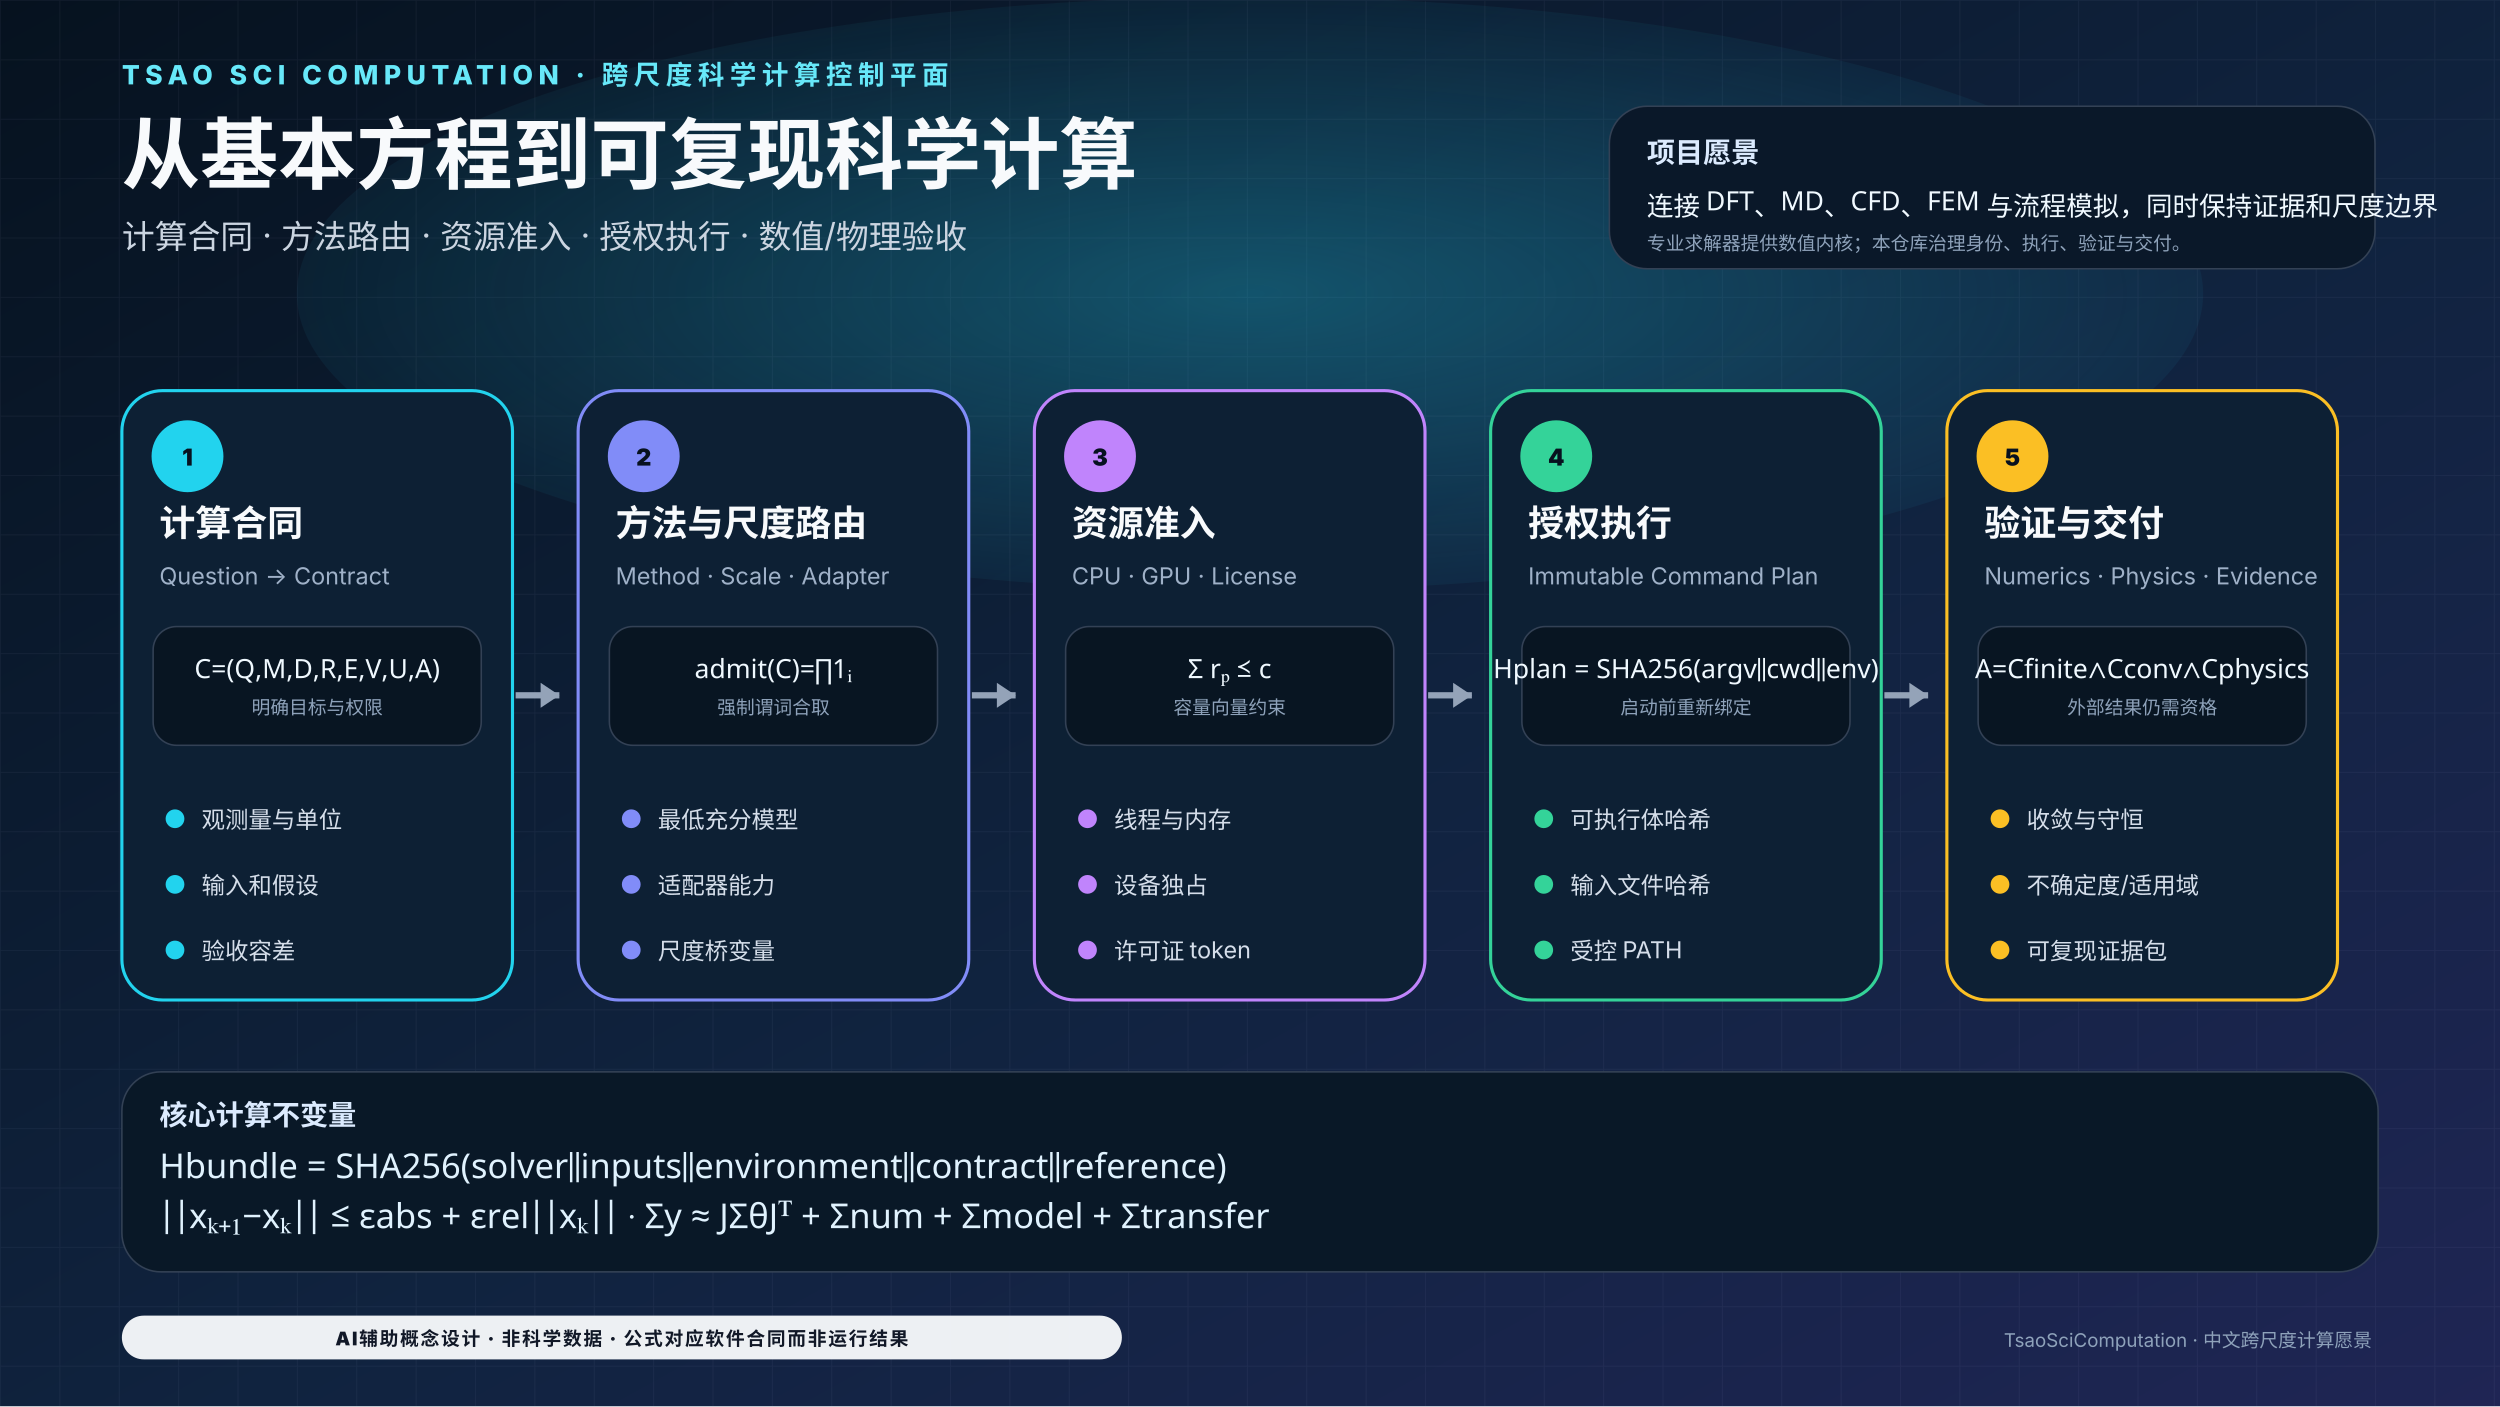
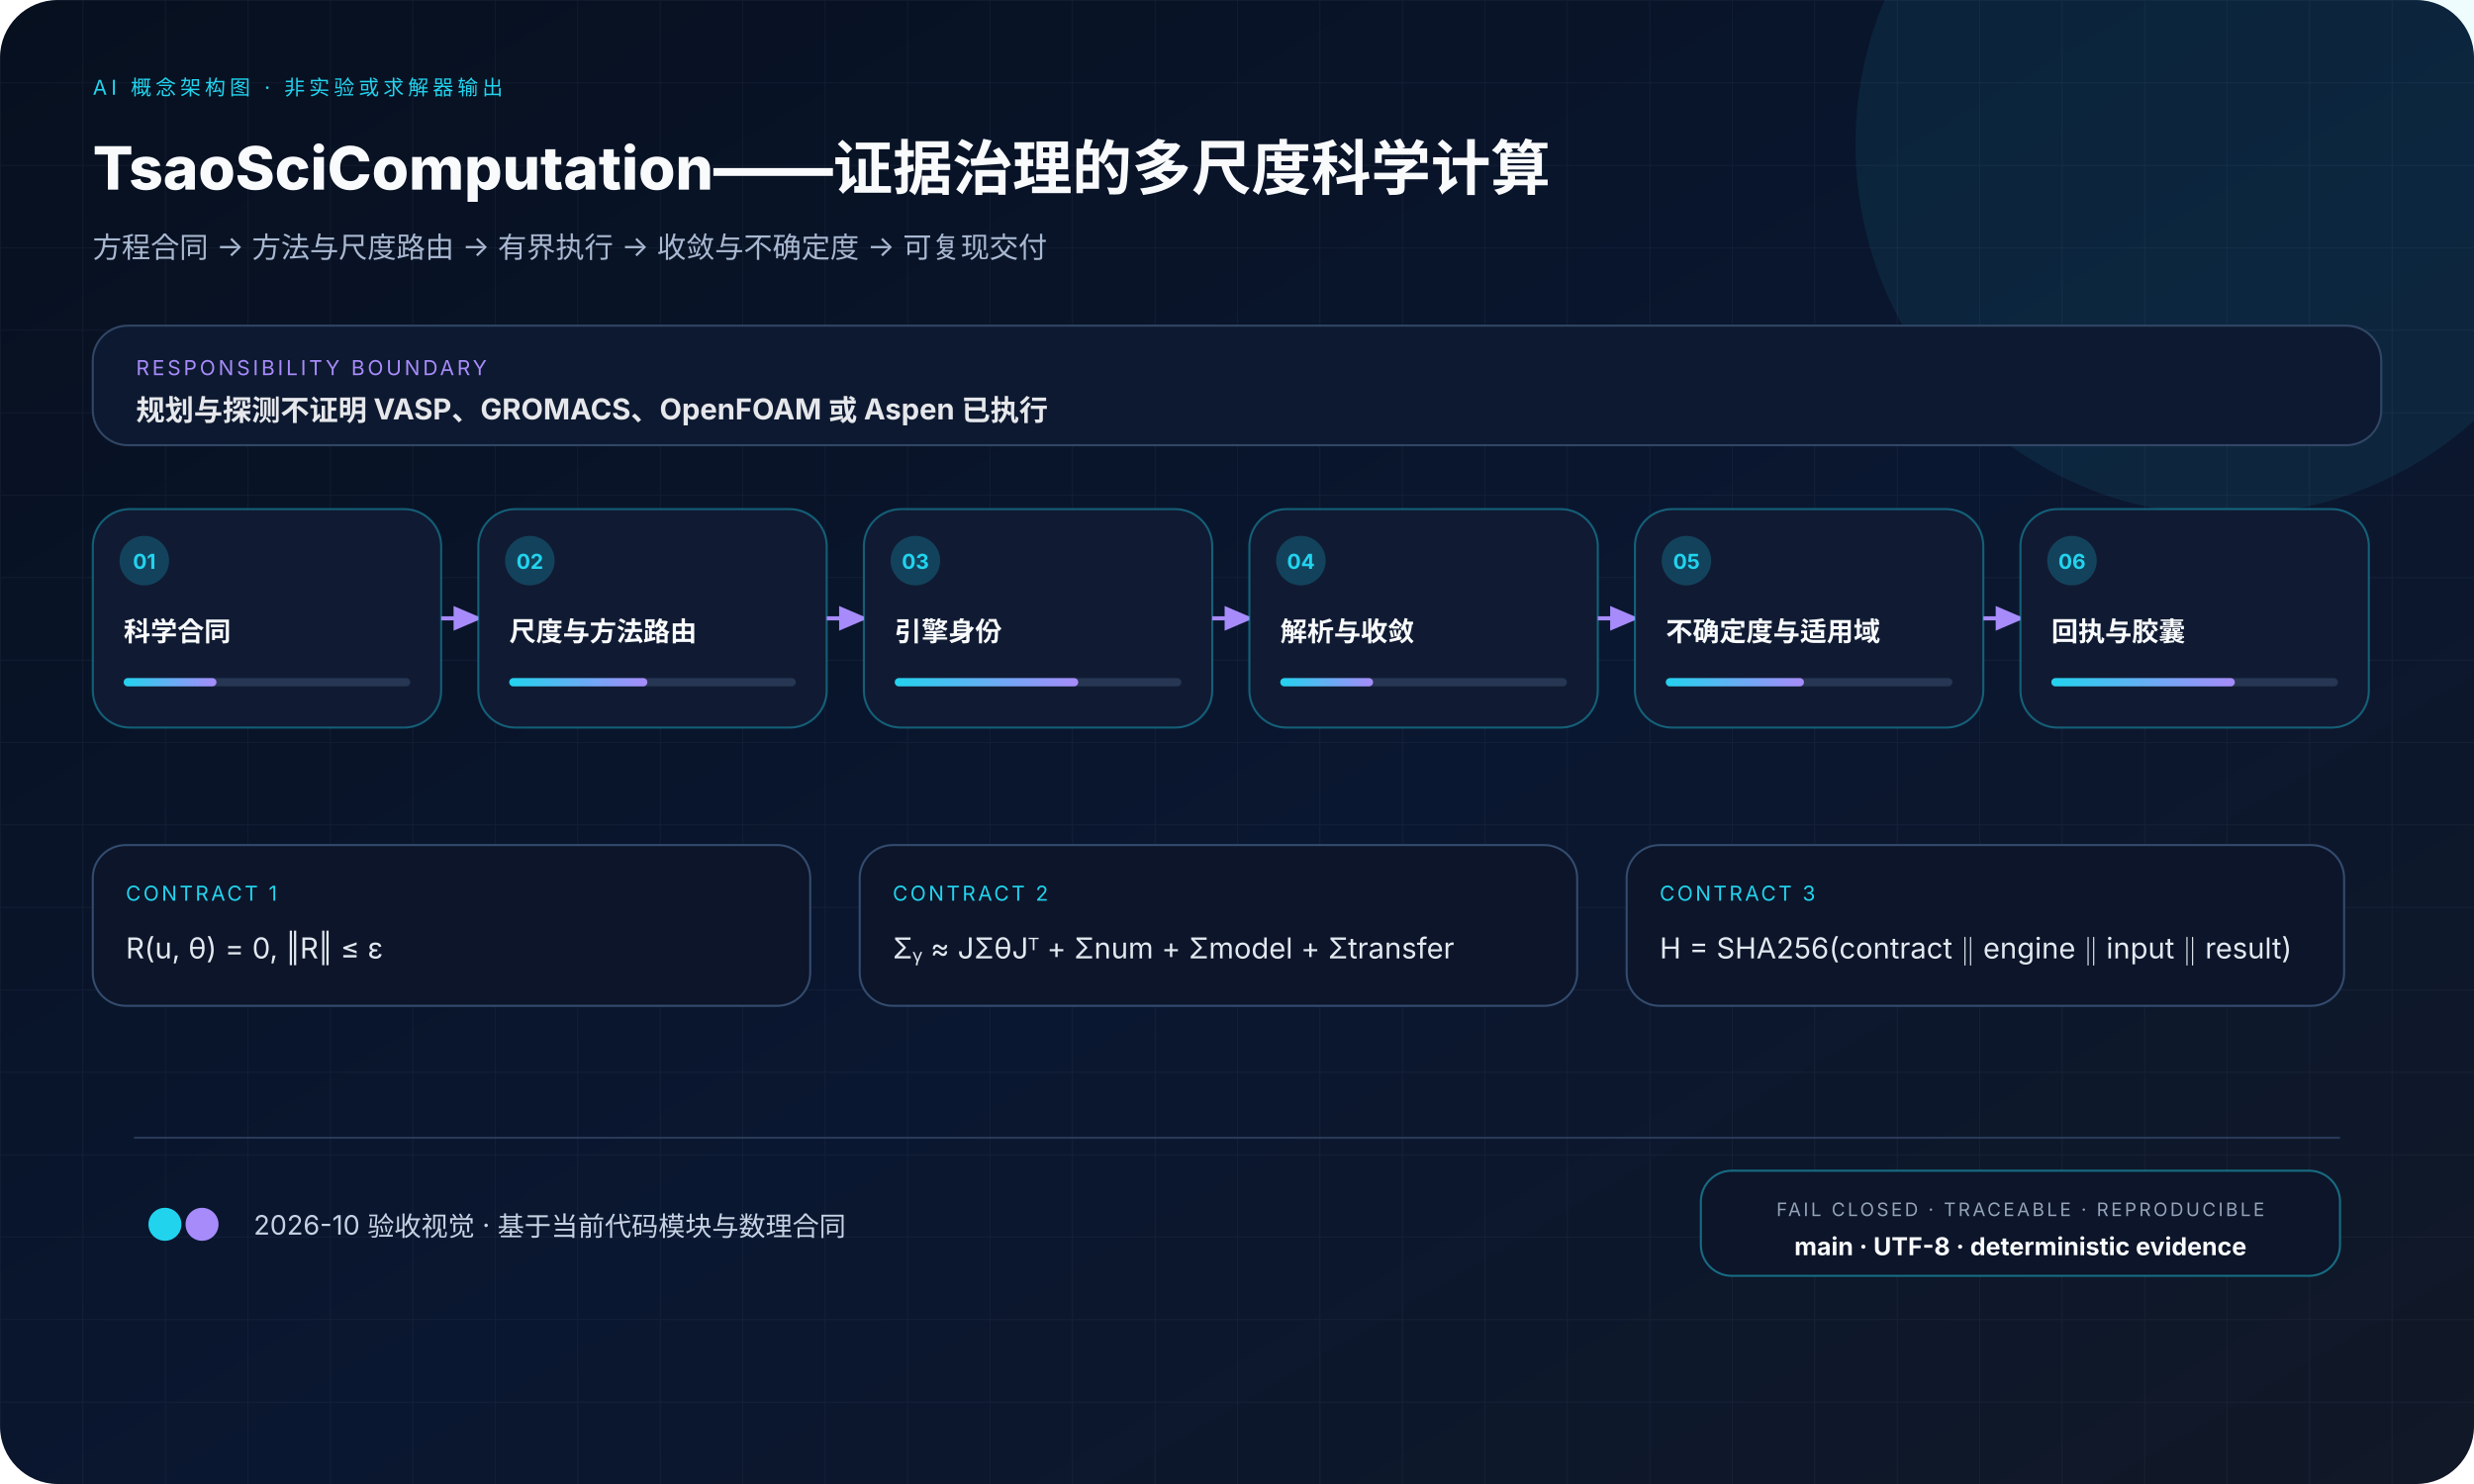
- <svg xmlns="http://www.w3.org/2000/svg" viewBox="0 0 1600 900" role="img" aria-labelledby="title desc">
+ <svg xmlns="http://www.w3.org/2000/svg" width="1200" height="720" viewBox="0 0 1200 720" role="img" aria-labelledby="t d">
  <defs>
-     <linearGradient id="bg" x1="0" y1="0" x2="1" y2="1">
-       <stop offset="0" stop-color="#06121f" />
-       <stop offset="0.55" stop-color="#10233f" />
-       <stop offset="1" stop-color="#1f2554" />
+     <linearGradient id="bg" x2="1" y2="1">
+       <stop stop-color="#07101f" />
+       <stop offset=".55" stop-color="#0a1730" />
+       <stop offset="1" stop-color="#111827" />
    </linearGradient>
-     <radialGradient id="halo" cx="50%" cy="50%" r="60%">
-       <stop offset="0" stop-color="#22d3ee" stop-opacity=".30" />
-       <stop offset="1" stop-color="#22d3ee" stop-opacity="0" />
-     </radialGradient>
-     <pattern id="grid" width="38" height="38" patternUnits="userSpaceOnUse">
-       <path d="M38 0H0V38" fill="none" stroke="#dbeafe" stroke-opacity=".055" />
+     <linearGradient id="f">
+       <stop stop-color="#22D3EE" />
+       <stop offset="1" stop-color="#A78BFA" />
+     </linearGradient>
+     <pattern id="g" width="40" height="40" patternUnits="userSpaceOnUse">
+       <path d="M40 0H0V40" fill="none" stroke="#6f83a5" opacity=".08" />
    </pattern>
-     <style>
-     text{font-family:Inter,'Noto Sans SC','Noto Sans CJK SC','Microsoft YaHei','PingFang SC','WenQuanYi Micro Hei','Segoe UI',Arial,sans-serif}
-     .eyebrow{font-size:17px;letter-spacing:3.5px;font-weight:800;fill:#67e8f9}
-     .title{font-size:50px;font-weight:850;fill:#f8fafc}
-     .subtitle{font-size:21px;fill:#cbd5e1}
-     .vision{font-size:18px;font-weight:700;fill:#dbeafe}
-     .card-title{font-size:23px;font-weight:800;fill:#f8fafc}
-     .card-sub{font-size:15px;fill:#9fb1c8}
-     .body{font-size:15px;fill:#d5deea}
-     .micro{font-size:12px;fill:#8ea2ba}
-     .step{font-size:15px;font-weight:900;fill:#07111f}
-     .formula{font-family:'STIX Two Math','Cambria Math','Noto Sans Math','Noto Sans SC',serif;font-size:22px;fill:#e0f2fe}
-     .formula-small{font-family:'STIX Two Math','Cambria Math','Noto Sans Math','Noto Sans SC',serif;font-size:17px;fill:#f0f9ff}
-     .disclaimer{font-size:12px;font-weight:850;letter-spacing:1.1px;fill:#111827}
-   </style>
+     <marker id="a" markerWidth="8" markerHeight="8" refX="6" refY="3" orient="auto">
+       <path d="M0 0v6l7-3z" fill="#A78BFA" />
+     </marker>
  </defs>
-   <rect width="1600" height="900" fill="url(#bg)" />
-   <rect width="1600" height="900" fill="url(#grid)" />
-   <ellipse cx="800" cy="188" rx="610" ry="190" fill="url(#halo)" />
-   <g transform="translate(78 54)">
-     <text class="eyebrow">TSAO SCI COMPUTATION · 跨尺度科学计算控制平面</text>
-     <text class="title" y="63">从基本方程到可复现科学计算</text>
-     <text class="subtitle" y="105">计算合同 · 方法路由 · 资源准入 · 授权执行 · 数值/物理验收</text>
+   <style>text{font-family:'Noto Sans SC','Microsoft YaHei','PingFang SC','Inter','Segoe UI',sans-serif}.c{fill:#101b33;stroke:#22D3EE;stroke-opacity:.38}.e{fill:#0c1529;stroke:#334b6e}.n{font-size:10px;font-weight:700;fill:#22D3EE}.m{font-size:13px;font-weight:700;fill:#f8fafc}.k{font-size:10px;letter-spacing:1.2px;fill:#22D3EE}.q{font:14px 'Cambria Math','STIX Two Math','Noto Sans SC','Microsoft YaHei','PingFang SC','Inter','Segoe UI',sans-serif;fill:#e2e8f0}</style>
+   <rect width="1200" height="720" rx="28" fill="url(#bg)" />
+   <rect width="1200" height="720" rx="28" fill="url(#g)" />
+   <circle cx="1080" cy="70" r="180" fill="#22D3EE" opacity=".08" />
+   <text x="45" y="46" font-size="10" letter-spacing="2" fill="#22D3EE">AI 概念架构图 · 非实验或求解器输出</text>
+   <text x="45" y="92" font-size="29" font-weight="800" fill="#f8fafc">TsaoSciComputation——证据治理的多尺度科学计算</text>
+   <text x="45" y="125" font-size="14" fill="#a9b8d1">方程合同 → 方法与尺度路由 → 有界执行 → 收敛与不确定度 → 可复现交付</text>
+   <rect x="45" y="158" width="1110" height="58" rx="17" fill="#0d1930" stroke="#314665" />
+   <text x="66" y="182" font-size="10" letter-spacing="1.4" fill="#A78BFA">RESPONSIBILITY BOUNDARY</text>
+   <text x="66" y="204" font-size="14" font-weight="650" fill="#e5e7eb">规划与探测不证明 VASP、GROMACS、OpenFOAM 或 Aspen 已执行</text>
+   <g transform="translate(45 247)">
+     <rect class="c" width="169" height="106" rx="18" />
+     <circle cx="25" cy="25" r="12" fill="#22D3EE" opacity=".22" />
+     <text x="25" y="29" text-anchor="middle" class="n">01</text>
+     <text x="15" y="64" class="m">科学合同</text>
+     <rect x="15" y="82" width="139" height="4" rx="2" fill="#263653" />
+     <rect x="15" y="82" width="45" height="4" rx="2" fill="url(#f)" />
  </g>
-   <g transform="translate(1030 68)">
-     <rect width="490" height="104" rx="24" fill="#0a1829" stroke="#334155" />
-     <text x="24" y="36" class="vision">项目愿景</text>
-     <text x="24" y="70" class="formula-small">连接 DFT、MD、CFD、FEM 与流程模拟，同时保持证据和尺度边界</text>
-     <text x="24" y="92" class="micro">专业求解器提供数值内核；本仓库治理身份、执行、验证与交付。</text>
+   <path d="M 214 300h18" stroke="#A78BFA" stroke-width="2" marker-end="url(#a)" />
+   <g transform="translate(232 247)">
+     <rect class="c" width="169" height="106" rx="18" />
+     <circle cx="25" cy="25" r="12" fill="#22D3EE" opacity=".22" />
+     <text x="25" y="29" text-anchor="middle" class="n">02</text>
+     <text x="15" y="64" class="m">尺度与方法路由</text>
+     <rect x="15" y="82" width="139" height="4" rx="2" fill="#263653" />
+     <rect x="15" y="82" width="67" height="4" rx="2" fill="url(#f)" />
  </g>
-   <g transform="translate(78 250)">
-     <rect width="250" height="390" rx="26" fill="#0d2034" stroke="#22d3ee" stroke-width="2" />
-     <circle cx="42" cy="42" r="23" fill="#22d3ee" />
-     <text x="42" y="48" text-anchor="middle" class="step">1</text>
-     <text x="24" y="93" class="card-title">计算合同</text>
-     <text x="24" y="124" class="card-sub">Question → Contract</text>
-     <rect x="20" y="151" width="210" height="76" rx="15" fill="#081522" stroke="#334155" />
-     <text x="125" y="184" text-anchor="middle" class="formula-small">C=(Q,M,D,R,E,V,U,A)</text>
-     <text x="125" y="207" text-anchor="middle" class="micro">明确目标与权限</text>
-     <circle cx="34" cy="274" r="6" fill="#22d3ee" />
-     <text x="51" y="280" class="body">观测量与单位</text>
-     <circle cx="34" cy="316" r="6" fill="#22d3ee" />
-     <text x="51" y="322" class="body">输入和假设</text>
-     <circle cx="34" cy="358" r="6" fill="#22d3ee" />
-     <text x="51" y="364" class="body">验收容差</text>
+   <path d="M 401 300h18" stroke="#A78BFA" stroke-width="2" marker-end="url(#a)" />
+   <g transform="translate(419 247)">
+     <rect class="c" width="169" height="106" rx="18" />
+     <circle cx="25" cy="25" r="12" fill="#22D3EE" opacity=".22" />
+     <text x="25" y="29" text-anchor="middle" class="n">03</text>
+     <text x="15" y="64" class="m">引擎身份</text>
+     <rect x="15" y="82" width="139" height="4" rx="2" fill="#263653" />
+     <rect x="15" y="82" width="89" height="4" rx="2" fill="url(#f)" />
  </g>
-   <g transform="translate(370 250)">
-     <rect width="250" height="390" rx="26" fill="#0d2034" stroke="#818cf8" stroke-width="2" />
-     <circle cx="42" cy="42" r="23" fill="#818cf8" />
-     <text x="42" y="48" text-anchor="middle" class="step">2</text>
-     <text x="24" y="93" class="card-title">方法与尺度路由</text>
-     <text x="24" y="124" class="card-sub">Method · Scale · Adapter</text>
-     <rect x="20" y="151" width="210" height="76" rx="15" fill="#081522" stroke="#334155" />
-     <text x="125" y="184" text-anchor="middle" class="formula-small">admit(C)=∏1ᵢ</text>
-     <text x="125" y="207" text-anchor="middle" class="micro">强制谓词合取</text>
-     <circle cx="34" cy="274" r="6" fill="#818cf8" />
-     <text x="51" y="280" class="body">最低充分模型</text>
-     <circle cx="34" cy="316" r="6" fill="#818cf8" />
-     <text x="51" y="322" class="body">适配器能力</text>
-     <circle cx="34" cy="358" r="6" fill="#818cf8" />
-     <text x="51" y="364" class="body">尺度桥变量</text>
+   <path d="M 588 300h18" stroke="#A78BFA" stroke-width="2" marker-end="url(#a)" />
+   <g transform="translate(606 247)">
+     <rect class="c" width="169" height="106" rx="18" />
+     <circle cx="25" cy="25" r="12" fill="#22D3EE" opacity=".22" />
+     <text x="25" y="29" text-anchor="middle" class="n">04</text>
+     <text x="15" y="64" class="m">解析与收敛</text>
+     <rect x="15" y="82" width="139" height="4" rx="2" fill="#263653" />
+     <rect x="15" y="82" width="45" height="4" rx="2" fill="url(#f)" />
  </g>
-   <g transform="translate(662 250)">
-     <rect width="250" height="390" rx="26" fill="#0d2034" stroke="#c084fc" stroke-width="2" />
-     <circle cx="42" cy="42" r="23" fill="#c084fc" />
-     <text x="42" y="48" text-anchor="middle" class="step">3</text>
-     <text x="24" y="93" class="card-title">资源准入</text>
-     <text x="24" y="124" class="card-sub">CPU · GPU · License</text>
-     <rect x="20" y="151" width="210" height="76" rx="15" fill="#081522" stroke="#334155" />
-     <text x="125" y="184" text-anchor="middle" class="formula-small">Σ rₚ ⪯ c</text>
-     <text x="125" y="207" text-anchor="middle" class="micro">容量向量约束</text>
-     <circle cx="34" cy="274" r="6" fill="#c084fc" />
-     <text x="51" y="280" class="body">线程与内存</text>
-     <circle cx="34" cy="316" r="6" fill="#c084fc" />
-     <text x="51" y="322" class="body">设备独占</text>
-     <circle cx="34" cy="358" r="6" fill="#c084fc" />
-     <text x="51" y="364" class="body">许可证 token</text>
+   <path d="M 775 300h18" stroke="#A78BFA" stroke-width="2" marker-end="url(#a)" />
+   <g transform="translate(793 247)">
+     <rect class="c" width="169" height="106" rx="18" />
+     <circle cx="25" cy="25" r="12" fill="#22D3EE" opacity=".22" />
+     <text x="25" y="29" text-anchor="middle" class="n">05</text>
+     <text x="15" y="64" class="m">不确定度与适用域</text>
+     <rect x="15" y="82" width="139" height="4" rx="2" fill="#263653" />
+     <rect x="15" y="82" width="67" height="4" rx="2" fill="url(#f)" />
  </g>
-   <g transform="translate(954 250)">
-     <rect width="250" height="390" rx="26" fill="#0d2034" stroke="#34d399" stroke-width="2" />
-     <circle cx="42" cy="42" r="23" fill="#34d399" />
-     <text x="42" y="48" text-anchor="middle" class="step">4</text>
-     <text x="24" y="93" class="card-title">授权执行</text>
-     <text x="24" y="124" class="card-sub">Immutable Command Plan</text>
-     <rect x="20" y="151" width="210" height="76" rx="15" fill="#081522" stroke="#334155" />
-     <text x="125" y="184" text-anchor="middle" class="formula-small">Hplan = SHA256(argv∥cwd∥env)</text>
-     <text x="125" y="207" text-anchor="middle" class="micro">启动前重新绑定</text>
-     <circle cx="34" cy="274" r="6" fill="#34d399" />
-     <text x="51" y="280" class="body">可执行体哈希</text>
-     <circle cx="34" cy="316" r="6" fill="#34d399" />
-     <text x="51" y="322" class="body">输入文件哈希</text>
-     <circle cx="34" cy="358" r="6" fill="#34d399" />
-     <text x="51" y="364" class="body">受控 PATH</text>
+   <path d="M 962 300h18" stroke="#A78BFA" stroke-width="2" marker-end="url(#a)" />
+   <g transform="translate(980 247)">
+     <rect class="c" width="169" height="106" rx="18" />
+     <circle cx="25" cy="25" r="12" fill="#22D3EE" opacity=".22" />
+     <text x="25" y="29" text-anchor="middle" class="n">06</text>
+     <text x="15" y="64" class="m">回执与胶囊</text>
+     <rect x="15" y="82" width="139" height="4" rx="2" fill="#263653" />
+     <rect x="15" y="82" width="89" height="4" rx="2" fill="url(#f)" />
  </g>
-   <g transform="translate(1246 250)">
-     <rect width="250" height="390" rx="26" fill="#0d2034" stroke="#fbbf24" stroke-width="2" />
-     <circle cx="42" cy="42" r="23" fill="#fbbf24" />
-     <text x="42" y="48" text-anchor="middle" class="step">5</text>
-     <text x="24" y="93" class="card-title">验证与交付</text>
-     <text x="24" y="124" class="card-sub">Numerics · Physics · Evidence</text>
-     <rect x="20" y="151" width="210" height="76" rx="15" fill="#081522" stroke="#334155" />
-     <text x="125" y="184" text-anchor="middle" class="formula-small">A=Cfinite∧Cconv∧Cphysics</text>
-     <text x="125" y="207" text-anchor="middle" class="micro">外部结果仍需资格</text>
-     <circle cx="34" cy="274" r="6" fill="#fbbf24" />
-     <text x="51" y="280" class="body">收敛与守恒</text>
-     <circle cx="34" cy="316" r="6" fill="#fbbf24" />
-     <text x="51" y="322" class="body">不确定度/适用域</text>
-     <circle cx="34" cy="358" r="6" fill="#fbbf24" />
-     <text x="51" y="364" class="body">可复现证据包</text>
+   <g transform="translate(45 410)">
+     <rect class="e" width="348" height="78" rx="16" />
+     <text x="16" y="27" class="k">CONTRACT 1</text>
+     <text x="16" y="55" class="q">R(u, θ) = 0,   ‖R‖ ≤ ε</text>
  </g>
-   <path d="M330 445h28" stroke="#94a3b8" stroke-width="4" />
-   <path d="M358 445l-12-8v16z" fill="#94a3b8" />
-   <path d="M622 445h28" stroke="#94a3b8" stroke-width="4" />
-   <path d="M650 445l-12-8v16z" fill="#94a3b8" />
-   <path d="M914 445h28" stroke="#94a3b8" stroke-width="4" />
-   <path d="M942 445l-12-8v16z" fill="#94a3b8" />
-   <path d="M1206 445h28" stroke="#94a3b8" stroke-width="4" />
-   <path d="M1234 445l-12-8v16z" fill="#94a3b8" />
-   <g transform="translate(78 686)">
-     <rect width="1444" height="128" rx="25" fill="#091827" stroke="#334155" />
-     <text x="24" y="34" class="vision">核心计算不变量</text>
-     <text x="24" y="68" class="formula">Hbundle = SHA256(solver∥inputs∥environment∥contract∥reference)</text>
-     <text x="24" y="100" class="formula">||xₖ₊₁−xₖ|| ≤ εabs + εrel||xₖ||   ·   Σy ≈ JΣθJᵀ + Σnum + Σmodel + Σtransfer</text>
+   <g transform="translate(417 410)">
+     <rect class="e" width="348" height="78" rx="16" />
+     <text x="16" y="27" class="k">CONTRACT 2</text>
+     <text x="16" y="55" class="q">Σᵧ ≈ JΣθJᵀ + Σnum + Σmodel + Σtransfer</text>
  </g>
-   <g transform="translate(78 842)">
-     <rect width="640" height="28" rx="14" fill="#f8fafc" opacity=".95" />
-     <text x="320" y="19" text-anchor="middle" class="disclaimer">AI辅助概念设计 · 非科学数据 · 公式对应软件合同而非运行结果</text>
-     <text x="1440" y="20" text-anchor="end" class="micro">TsaoSciComputation · 中文跨尺度计算愿景</text>
+   <g transform="translate(789 410)">
+     <rect class="e" width="348" height="78" rx="16" />
+     <text x="16" y="27" class="k">CONTRACT 3</text>
+     <text x="16" y="55" class="q">H = SHA256(contract ∥ engine ∥ input ∥ result)</text>
  </g>
+   <path d="M65 552h1070" stroke="#293a58" />
+   <circle cx="80" cy="594" r="8" fill="#22D3EE" />
+   <circle cx="98" cy="594" r="8" fill="#A78BFA" />
+   <text x="123" y="599" font-size="13" fill="#c6d2e3">2026-10 验收视觉 · 基于当前代码模块与数理合同</text>
+   <rect x="825" y="568" width="310" height="51" rx="15" fill="#0c1529" stroke="#22D3EE" stroke-opacity=".45" />
+   <text x="980" y="590" text-anchor="middle" font-size="9" letter-spacing="1.2" fill="#94a3b8">FAIL CLOSED · TRACEABLE · REPRODUCIBLE</text>
+   <text x="980" y="609" text-anchor="middle" font-size="12" font-weight="700" fill="#f8fafc">main · UTF-8 · deterministic evidence</text>
</svg>
